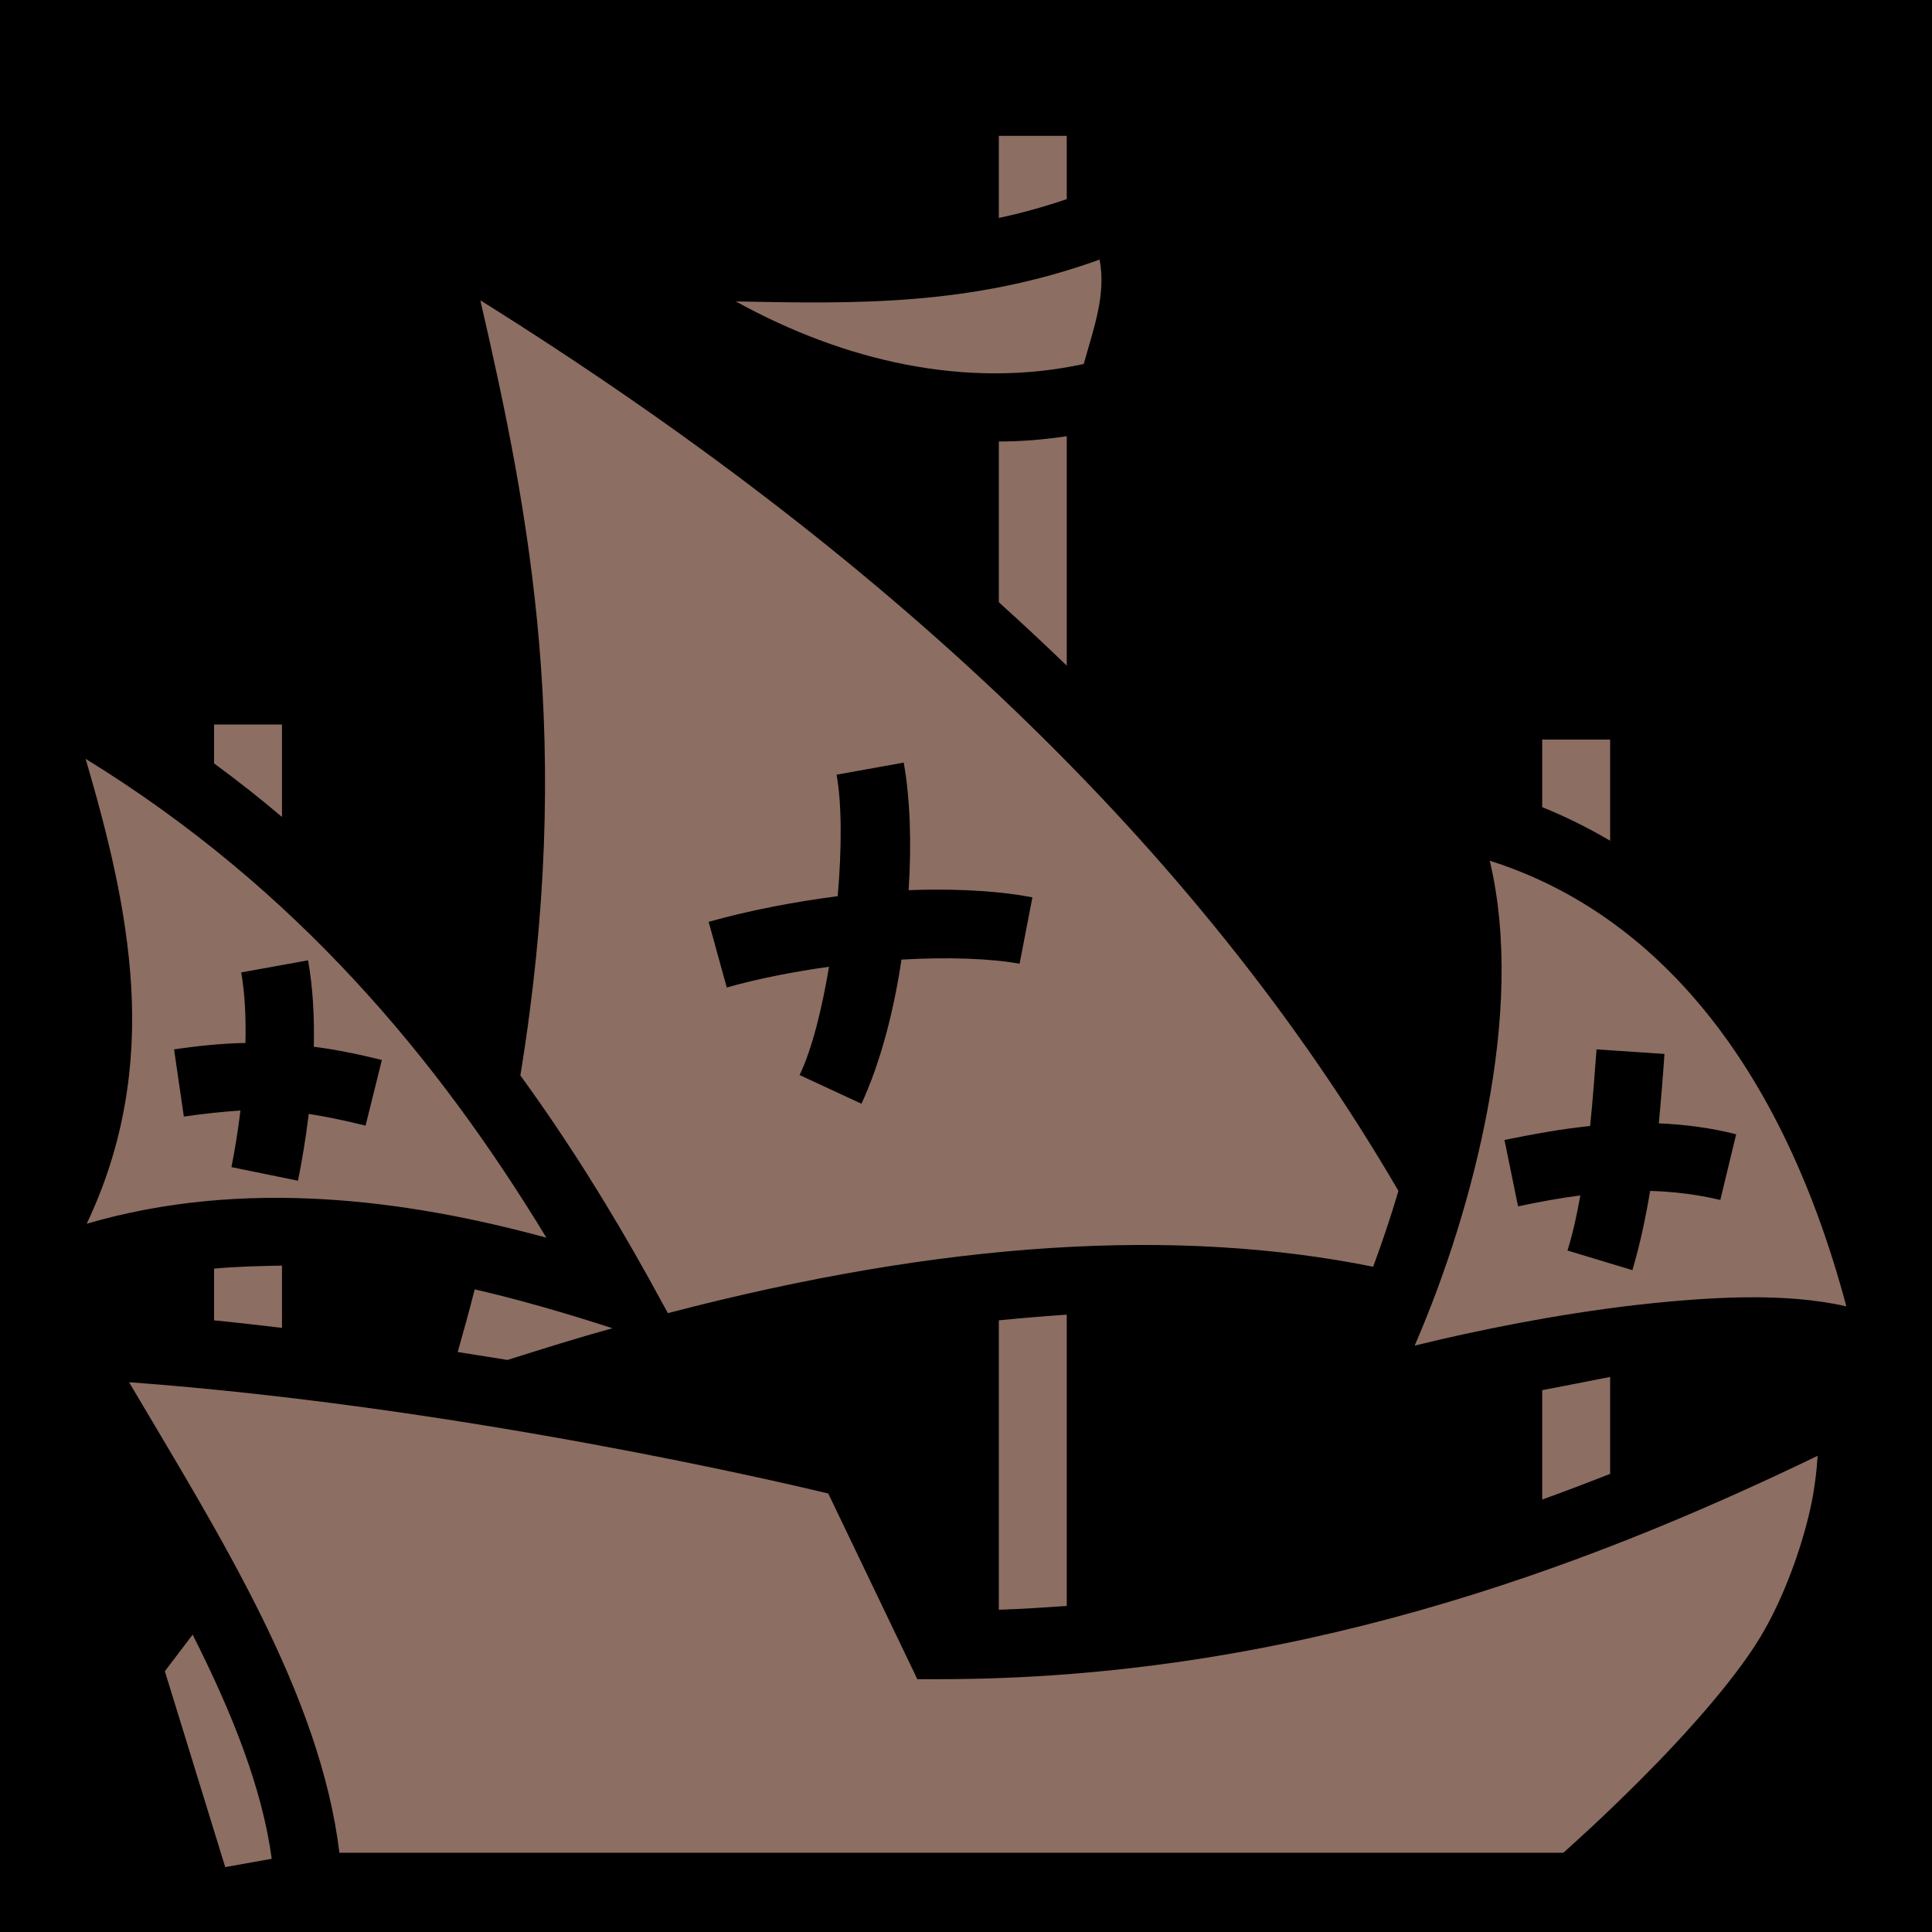
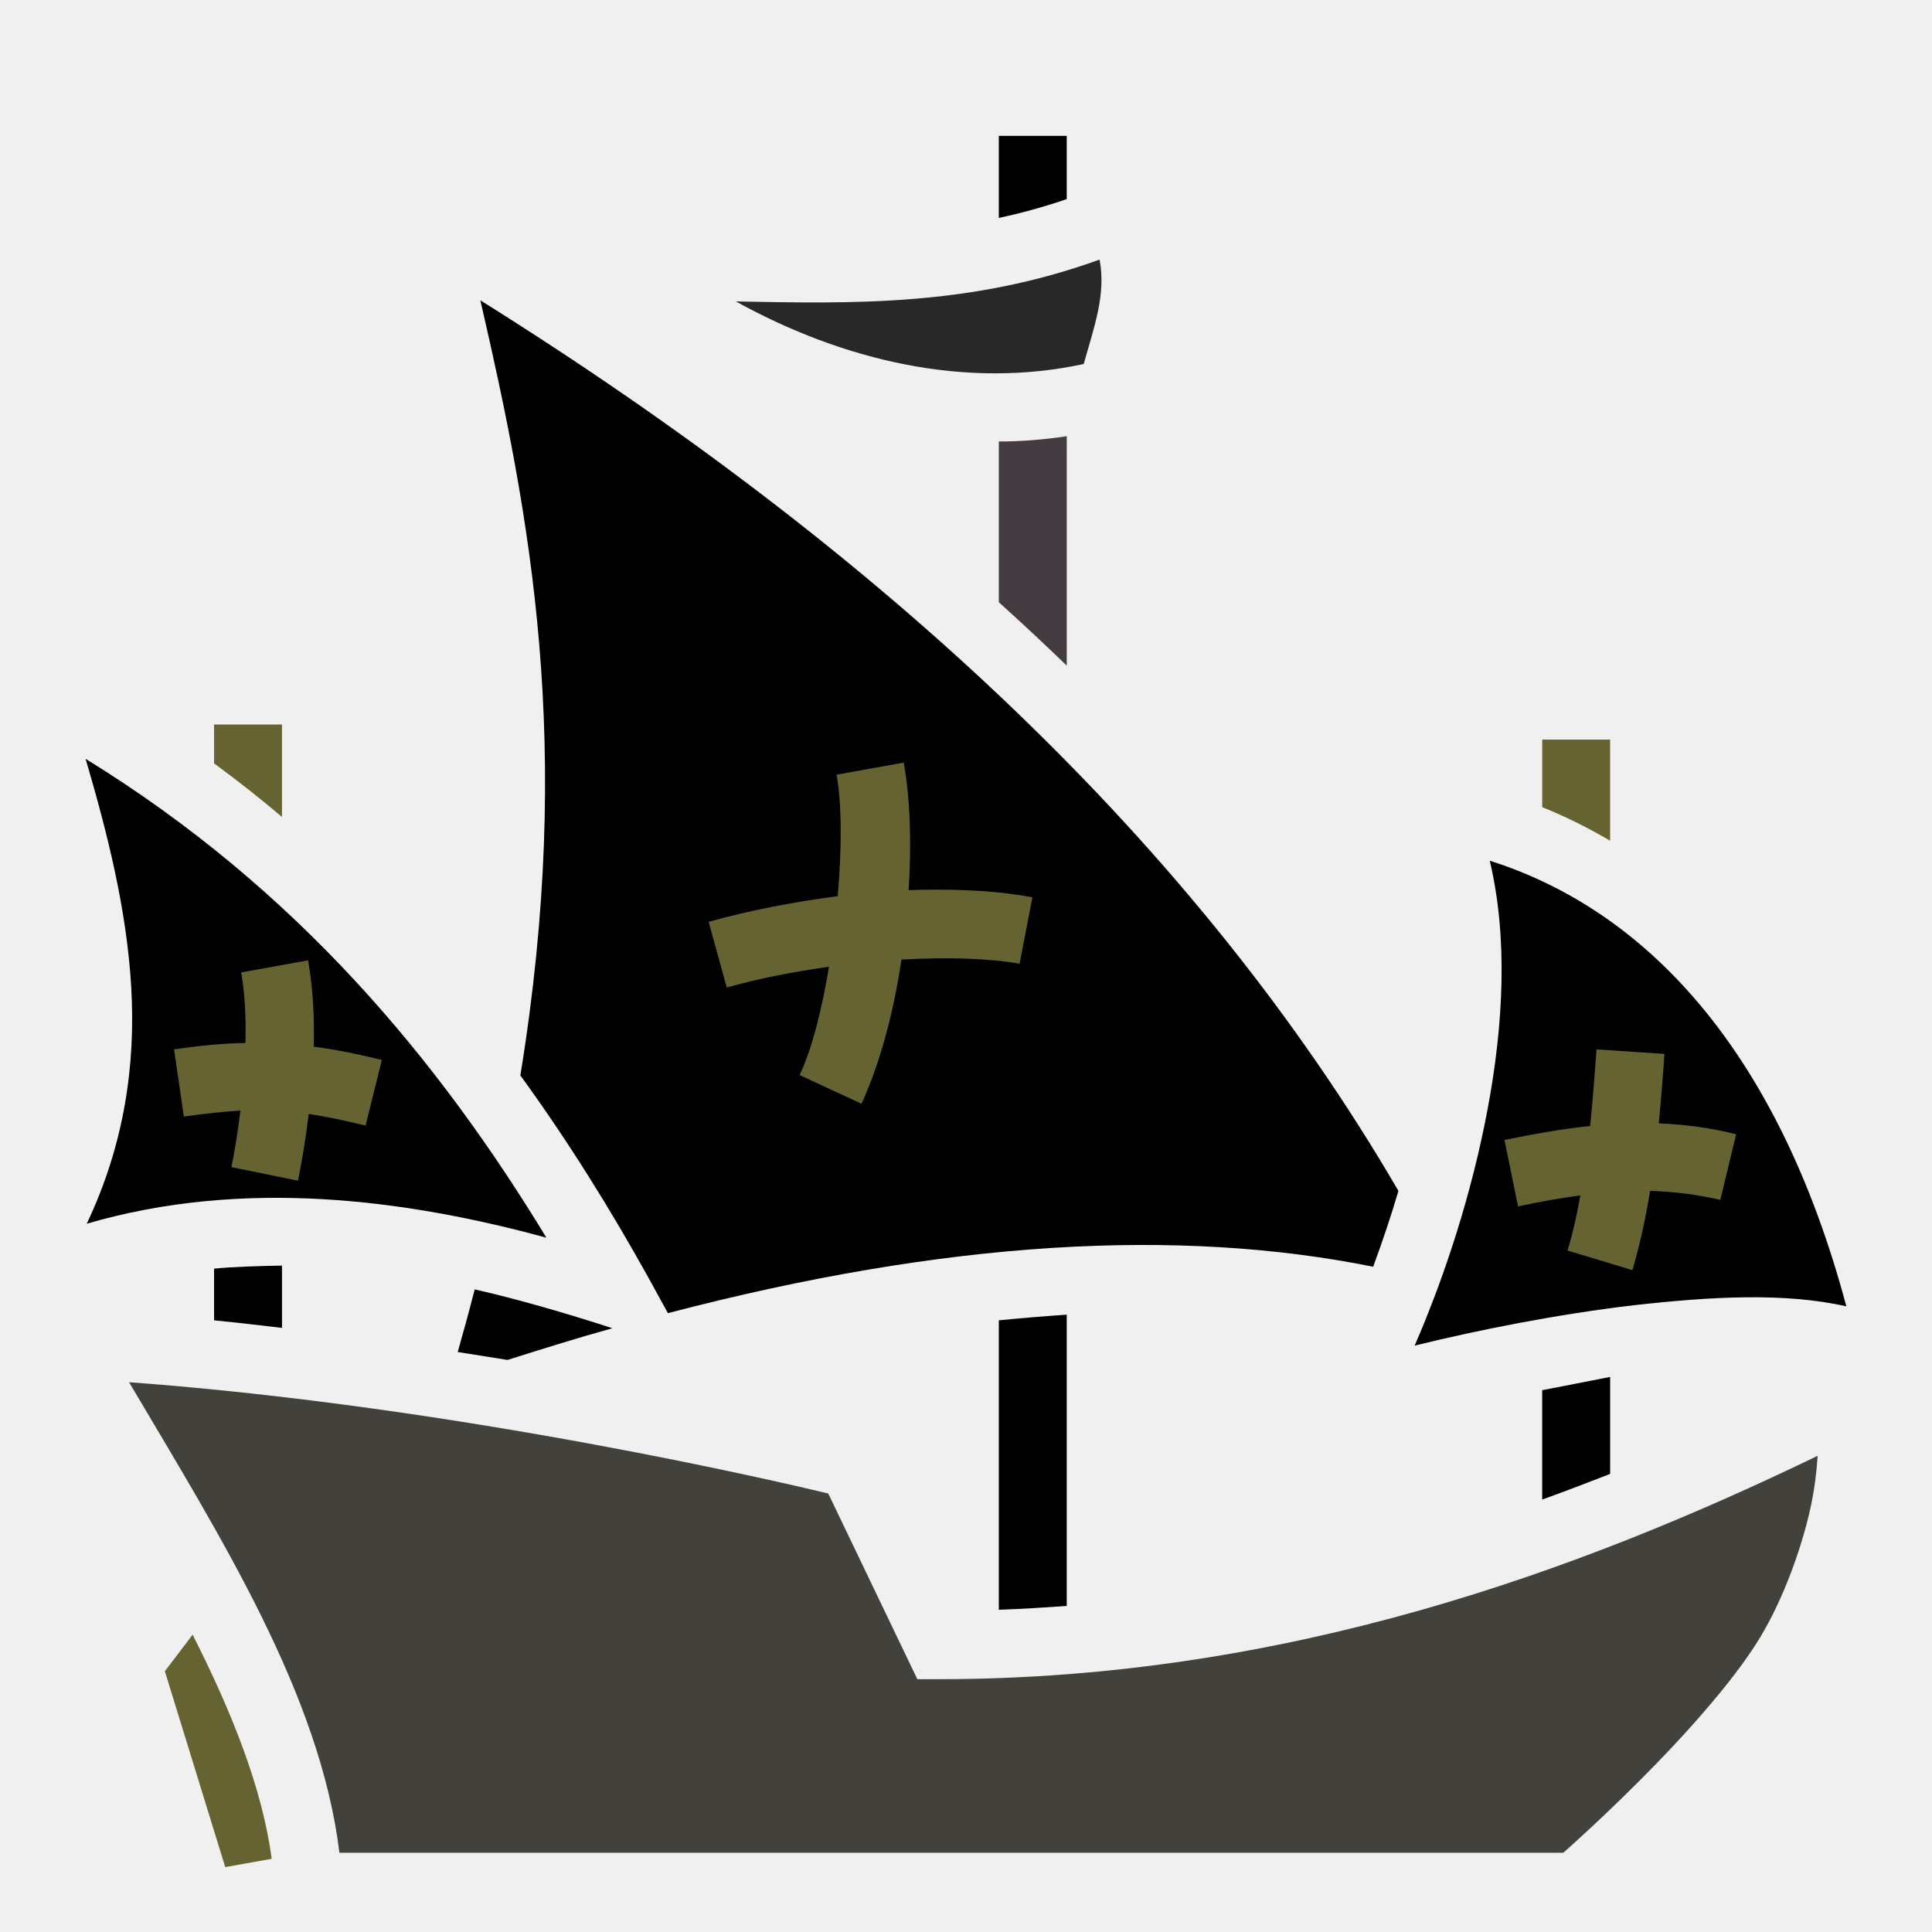
- <svg xmlns="http://www.w3.org/2000/svg" viewBox="0 0 512 512">
-   <path d="M0 0h512v512H0z" />
-   <path fill="#8D6E63" d="M264.7 36v21.76c5.9-1.27 11.9-2.91 18-4.99V36zm26.7 32.79C257.1 81.22 226 80.48 195 79.88c28.7 15.85 61.1 23.32 92.2 16.58 2.6-9.36 6-18.4 4.2-27.67zm-164.1 10.8C140.5 136.8 152.2 197.3 137.9 285c12.8 17.6 24 35.7 34 53.7l5.1 9.3c73.7-19.3 135.4-22.7 186.9-12.3 2.4-6.5 4.7-13.3 6.7-20.1-53.5-91.8-136.8-169.4-243.3-236.01zm155.4 36.01c-6 .9-12 1.4-18 1.4v42.6c6.1 5.5 12.1 11.1 18 16.8zM56.73 192v10.3c6.24 4.6 12.24 9.3 18 14.2V192zm351.97 4v17.9c6.2 2.5 12.2 5.5 18 8.9V196zm-386.01 5.1c5.77 19.7 10.88 39.8 12.08 60.4 1.21 20.6-1.8 41.8-11.79 62.8 41.42-12.1 84.42-6.5 121.82 3.7-28.5-46.9-66.02-92.4-122.11-126.9zm216.81 1c1.7 9.5 2.1 21.4 1.3 33.8 1.2 0 2.4-.1 3.6-.1 10.8-.2 20.9.4 29.2 2l-3.4 17.6c-7.7-1.4-18.9-1.8-31.3-1.1-2.1 14.1-5.7 27.6-10.6 38.2l-16.4-7.6c3.3-6.9 5.9-17.4 7.8-28.7-9.3 1.3-18.6 3.1-27.1 5.5l-4.8-17.4c11-3.1 22.7-5.3 34.2-6.8 1.1-12.6 1.1-24.6-.3-32.2zm155.3 26c4.8 20.2 3.7 43.2-.6 66-4.1 21.8-11.1 43.6-19.3 62.5 17.1-4.2 37.7-8.3 58.1-10.7 20.4-2.3 40.1-3.4 56.3.3-18.3-68.6-53.7-105.2-94.5-118.1zM81.64 254.5c1.3 7.3 1.7 15.1 1.52 22.9 5.62.7 11.51 1.9 18.04 3.5l-4.32 17.4c-5.68-1.4-10.54-2.4-15.06-3.1-.78 6.5-1.8 12.5-2.85 17.7l-17.64-3.6c.89-4.4 1.72-9.5 2.39-15-4.54.3-9.38.8-15 1.6l-2.59-17.8c6.81-1 12.95-1.6 18.92-1.7.15-6.7-.15-13.2-1.13-18.7zm341.46 23.6l18 1.2c-.4 5.9-.9 12.1-1.5 18.4 6.7.3 13.5 1.1 20.5 2.9l-4.2 17.4c-6.3-1.5-12.4-2.2-18.6-2.4-1.2 7.2-2.7 14.3-4.7 21l-17.2-5.2c1.4-4.5 2.5-9.4 3.4-14.6-5.4.7-10.9 1.7-16.5 2.9l-3.6-17.6c7.4-1.5 14.9-2.9 22.7-3.7.7-6.8 1.2-13.7 1.7-20.3zM56.73 336.2v13.7c6.04.6 12.04 1.3 18 2v-16.5c-6.3.1-12.76.3-18 .8zm69.07 5.5c-1.4 5.5-2.9 11-4.5 16.6 4.5.7 8.9 1.4 13.2 2.1 9.5-3 18.7-5.9 27.8-8.4-12.6-4.1-25.5-7.8-36.5-10.3zm156.9 6.7c-5.9.4-11.9.9-18 1.5v76.7c6.1-.2 12.1-.6 18-1zm144 16.5s-18.3 3.6-18 3.5v29c6.1-2.2 12.1-4.5 18-6.8zm-392.5 1.4c24.11 40.8 50.62 82.6 55.75 124.7H414.3c2.8-2.5 10.3-9.2 20.5-19.4 12.4-12.4 26.6-28.3 33-40 4.9-8.7 9.3-20.3 11.8-31.1 1.2-5.2 1.8-10.2 2.1-14.7C419 416.1 340.9 445 248.8 445h-5.7l-23.6-49.2c-10.3-2.5-97.1-23-185.3-29.5zm16.85 66.9l-7.36 9.7 16 51.9 12.32-2.2c-2.51-18.7-10.49-38.7-20.96-59.4z" />
+ <svg xmlns="http://www.w3.org/2000/svg" viewBox="0 0 512 512" style="height: 512px; width: 512px;">
+   <path d="M0 0h512v512H0z" fill="#ffffff" fill-opacity="0" />
+   <g class="" transform="translate(0,0)" style="touch-action: none;">
+     <g>
+       <path d="M264.7 36L264.7 57.76C270.6 56.49 276.6 54.85 282.7 52.77L282.7 36Z" class="" fill="#000000" fill-opacity="1" />
+       <path d="M291.4 68.79C257.1 81.22 226 80.48 195 79.88C223.7 95.73 256.1 103.2 287.2 96.46C289.8 87.1 293.2 78.06 291.4 68.79Z" class="" fill="#000000" fill-opacity="0.83" />
+       <path d="M127.3 79.59C140.5 136.8 152.2 197.3 137.9 285C150.7 302.6 161.9 320.7 171.9 338.7L177 348C250.7 328.7 312.4 325.3 363.9 335.7C366.3 329.2 368.6 322.4 370.6 315.6C317.1 223.8 233.8 146.2 127.3 79.59Z" class="" fill="#000000" fill-opacity="1" />
+       <path d="M282.7 115.6C276.7 116.5 270.7 117 264.7 117L264.7 159.6C270.8 165.1 276.8 170.7 282.7 176.4Z" class="" fill="#453c41" fill-opacity="1" />
+       <path d="M56.73 192L56.73 202.3C62.97 206.9 68.97 211.6 74.73 216.5L74.73 192Z" class="" fill="#666332" fill-opacity="1" />
+       <path d="M408.7 196L408.7 213.9C414.9 216.4 420.9 219.4 426.7 222.8L426.7 196Z" class="" fill="#666332" fill-opacity="1" />
+       <path d="M22.69 201.1C28.46 220.8 33.57 240.9 34.77 261.5C35.98 282.1 32.97 303.3 22.98 324.3C64.4 312.2 107.4 317.8 144.8 328C116.3 281.1 78.78 235.6 22.69 201.1Z" class="" fill="#000000" fill-opacity="1" />
+       <path d="M239.5 202.1C241.2 211.6 241.6 223.5 240.8 235.9C242 235.9 243.2 235.8 244.4 235.8C255.2 235.6 265.3 236.2 273.6 237.8L270.2 255.4C262.5 254 251.3 253.6 238.9 254.3C236.8 268.4 233.2 281.9 228.3 292.5L211.9 284.9C215.2 278 217.8 267.5 219.7 256.2C210.4 257.5 201.1 259.3 192.6 261.7L187.8 244.3C198.8 241.2 210.5 239 222 237.5C223.1 224.9 223.1 212.9 221.7 205.3Z" class="" fill="#666332" fill-opacity="1" />
+       <path d="M394.8 228.1C399.6 248.3 398.5 271.3 394.2 294.1C390.1 315.9 383.1 337.7 374.9 356.6C392 352.4 412.6 348.3 433 345.9C453.4 343.6 473.1 342.5 489.3 346.2C471 277.6 435.6 241 394.8 228.1Z" class="" fill="#000000" fill-opacity="1" />
+       <path d="M81.64 254.5C82.94 261.8 83.34 269.6 83.16 277.4C88.78 278.1 94.67 279.3 101.2 280.9L96.88 298.3C91.2 296.9 86.34 295.9 81.82 295.2C81.04 301.7 80.02 307.7 78.97 312.9L61.33 309.3C62.22 304.9 63.05 299.8 63.72 294.3C59.18 294.6 54.34 295.1 48.72 295.9L46.13 278.1C52.94 277.1 59.08 276.5 65.05 276.4C65.2 269.7 64.9 263.2 63.92 257.7Z" class="" fill="#666332" fill-opacity="1" />
+       <path d="M423.1 278.1L441.1 279.3C440.7 285.2 440.2 291.4 439.6 297.7C446.3 298 453.1 298.8 460.1 300.6L455.9 318C449.6 316.5 443.5 315.8 437.3 315.6C436.1 322.8 434.6 329.9 432.6 336.6L415.4 331.4C416.8 326.9 417.9 322 418.8 316.8C413.4 317.5 407.9 318.5 402.3 319.7L398.7 302.1C406.1 300.6 413.6 299.2 421.4 298.4C422.1 291.6 422.6 284.7 423.1 278.1Z" class="" fill="#666332" fill-opacity="1" />
+       <path d="M56.73 336.2L56.73 349.9C62.77 350.5 68.77 351.2 74.73 351.9L74.73 335.4C68.43 335.5 61.97 335.7 56.73 336.2Z" class="" fill="#000000" fill-opacity="1" />
+       <path d="M125.8 341.7C124.4 347.2 122.9 352.7 121.3 358.3C125.8 359 130.2 359.7 134.5 360.4C144 357.4 153.2 354.5 162.3 352C149.7 347.9 136.8 344.2 125.8 341.7Z" class="" fill="#000000" fill-opacity="1" />
+       <path d="M282.7 348.4C276.8 348.8 270.8 349.3 264.7 349.9L264.7 426.6C270.8 426.4 276.8 426 282.7 425.6Z" class="" fill="#000000" fill-opacity="1" />
+       <path d="M426.7 364.9C426.7 364.9 408.4 368.5 408.7 368.4L408.7 397.4C414.8 395.2 420.8 392.9 426.7 390.6Z" class="" fill="#000000" fill-opacity="1" />
+       <path d="M34.2 366.3C58.31 407.1 84.82 448.9 89.95 491L414.3 491C417.1 488.5 424.6 481.8 434.8 471.6C447.2 459.2 461.4 443.3 467.8 431.6C472.7 422.9 477.1 411.3 479.6 400.5C480.8 395.3 481.4 390.3 481.7 385.8C419 416.1 340.9 445 248.8 445L243.1 445L219.5 395.8C209.2 393.3 122.4 372.8 34.2 366.3Z" class="" fill="#42413b" fill-opacity="1" />
+       <path d="M51.05 433.2L43.69 442.9L59.69 494.8L72.01 492.6C69.5 473.9 61.52 453.9 51.05 433.2Z" class="selected" fill="#666332" fill-opacity="1" />
+     </g>
+   </g>
</svg>
